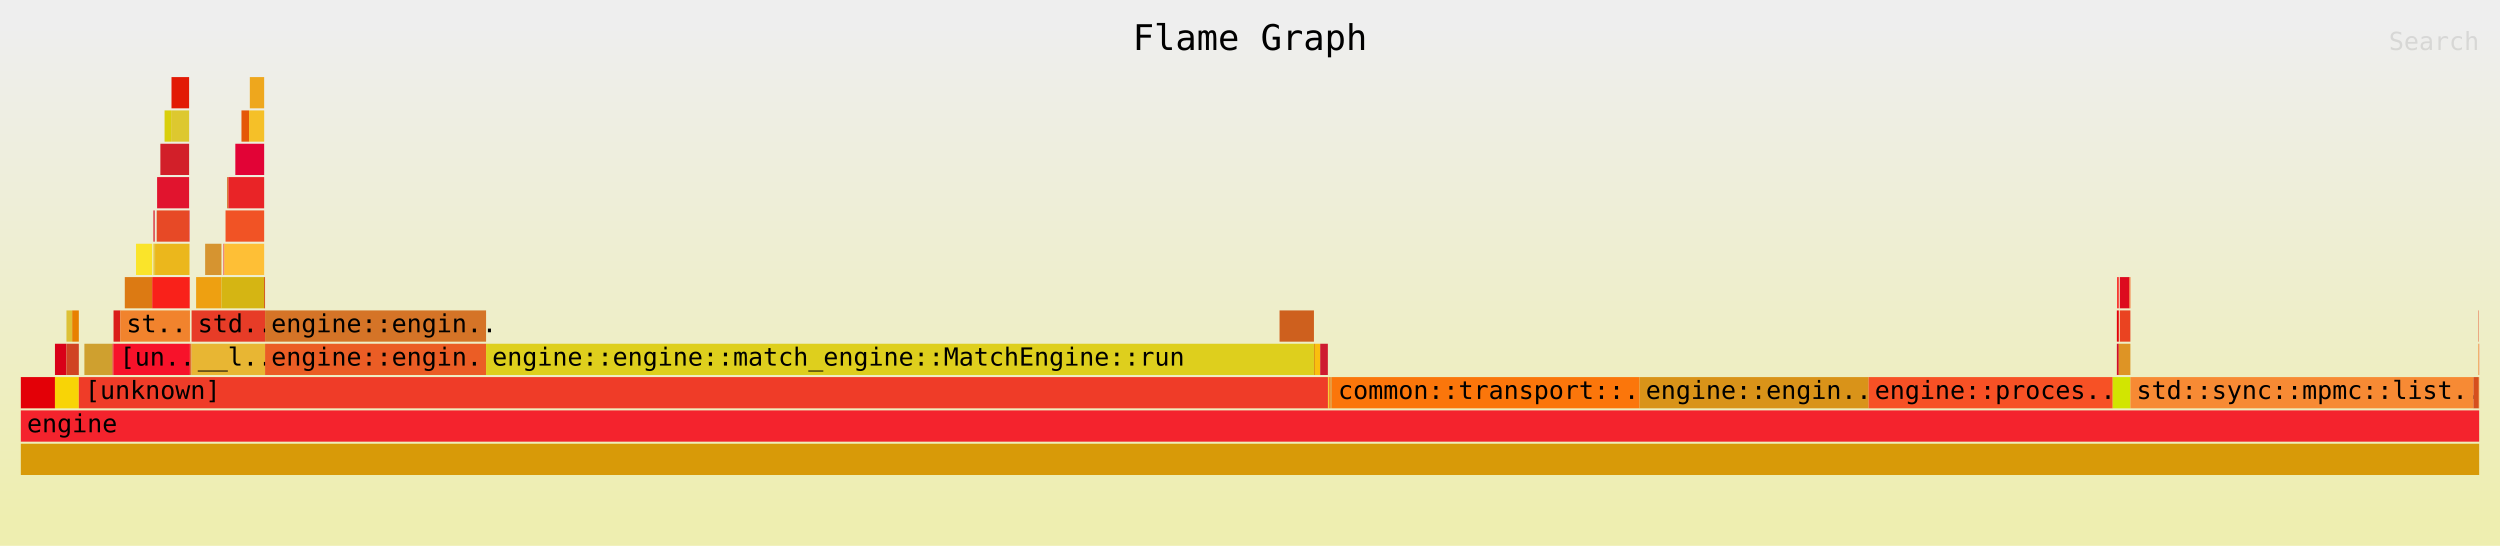
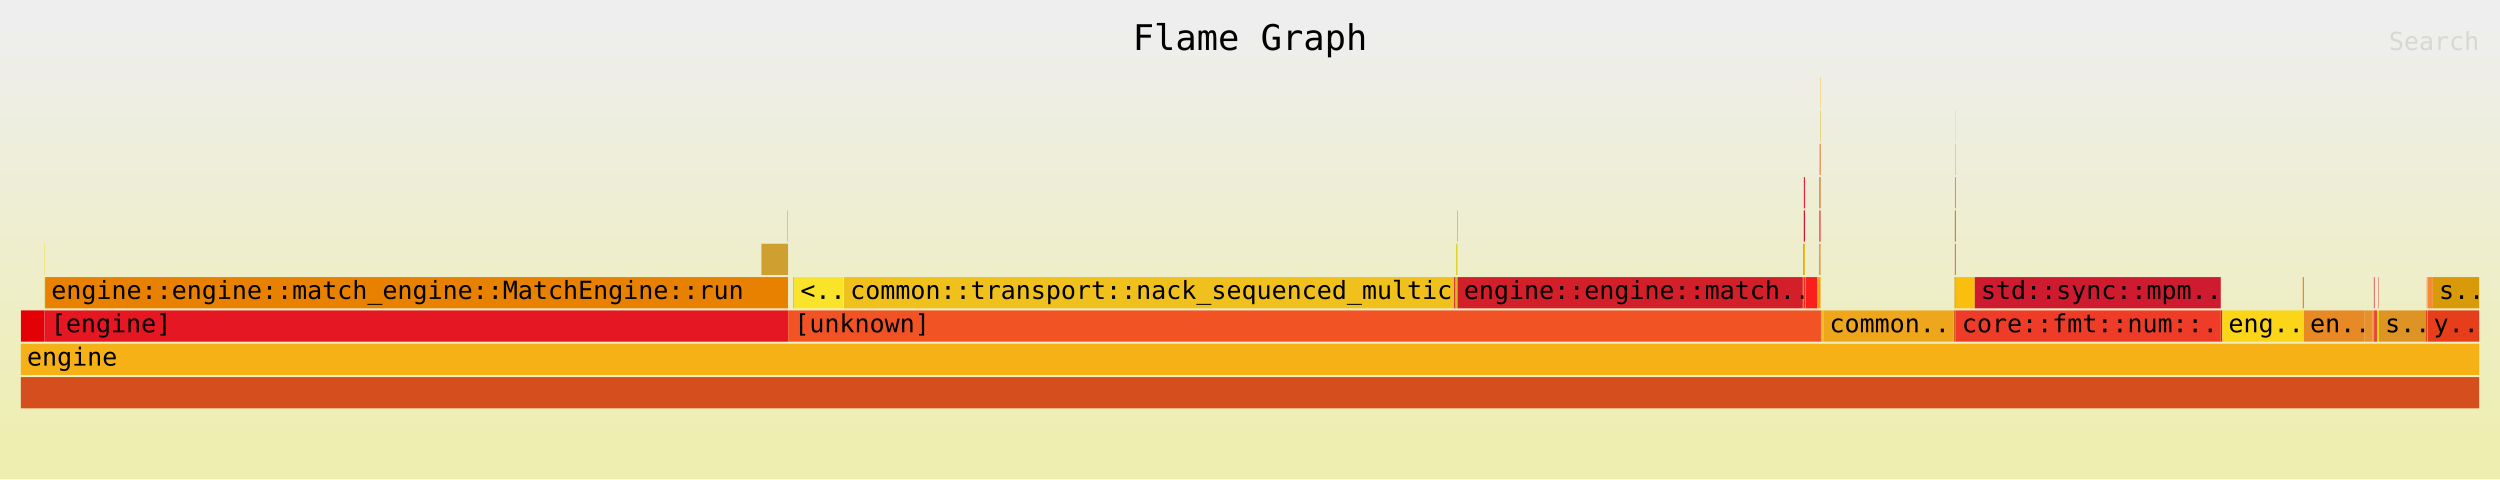
- <svg xmlns="http://www.w3.org/2000/svg" xmlns:ns1="http://github.com/jonhoo/inferno" version="1.1" width="1200" height="262" viewBox="0 0 1200 262">
+ <svg xmlns="http://www.w3.org/2000/svg" xmlns:ns1="http://github.com/jonhoo/inferno" version="1.1" width="1200" height="230" viewBox="0 0 1200 230">
  <defs>
    <linearGradient id="background" y1="0" y2="1" x1="0" x2="0">
      <stop stop-color="#eeeeee" offset="5%" />
      <stop stop-color="#eeeeb0" offset="95%" />
    </linearGradient>
  </defs>
  <style type="text/css">
text { font-family:monospace; font-size:12px }
#title { text-anchor:middle; font-size:17px; }
#matched { text-anchor:end; }
#search { text-anchor:end; opacity:0.1; cursor:pointer; }
#search:hover, #search.show { opacity:1; }
#subtitle { text-anchor:middle; font-color:rgb(160,160,160); }
#unzoom { cursor:pointer; }
#frames &gt; *:hover { stroke:black; stroke-width:0.5; cursor:pointer; }
.hide { display:none; }
.parent { opacity:0.5; }
</style>
-   <rect x="0" y="0" width="100%" height="262" fill="url(#background)" />
+   <rect x="0" y="0" width="100%" height="230" fill="url(#background)" />
  <text id="title" fill="rgb(0,0,0)" x="50%" y="24.00">Flame Graph</text>
-   <text id="details" fill="rgb(0,0,0)" x="10" y="245.00"> </text>
+   <text id="details" fill="rgb(0,0,0)" x="10" y="213.00"> </text>
  <text id="unzoom" class="hide" fill="rgb(0,0,0)" x="10" y="24.00">Reset Zoom</text>
  <text id="search" fill="rgb(0,0,0)" x="1190" y="24.00">Search</text>
-   <text id="matched" fill="rgb(0,0,0)" x="1190" y="245.00"> </text>
-   <svg id="frames" x="10" width="1180" total_samples="11058299534">
-     <g>
-       <rect x="0%" y="181" width="1.388%" height="15" fill="rgb(227,0,7)" ns1:x="0" ns1:w="153532688" />
+   <text id="matched" fill="rgb(0,0,0)" x="1190" y="213.00"> </text>
+   <svg id="frames" x="10" width="1180" total_samples="86816439638">
+     <g>
+       <rect x="0.003%" y="149" width="0.953%" height="15" fill="rgb(227,0,7)" ns1:x="2785615" ns1:w="827200122" />
+       <text x="0.253%" y="159.50" />
+     </g>
+     <g>
+       <rect x="0.956%" y="149" width="0.014%" height="15" fill="rgb(217,0,24)" ns1:x="829985737" ns1:w="11917785" />
+       <text x="1.206%" y="159.50" />
+     </g>
+     <g>
+       <rect x="0.97%" y="133" width="0.015%" height="15" fill="rgb(221,193,54)" ns1:x="842290314" ns1:w="13311681" />
+       <text x="1.22%" y="143.50" />
+     </g>
+     <g>
+       <rect x="0.97%" y="117" width="0.015%" height="15" fill="rgb(248,212,6)" ns1:x="842290314" ns1:w="13311681" />
+       <text x="1.22%" y="127.50" />
+     </g>
+     <g>
+       <rect x="31.194%" y="101" width="0.012%" height="15" fill="rgb(208,68,35)" ns1:x="27081528585" ns1:w="10314003" />
+       <text x="31.444%" y="111.50" />
+     </g>
+     <g>
+       <rect x="0.988%" y="133" width="30.221%" height="15" fill="rgb(232,128,0)" ns1:x="857287936" ns1:w="26237228165" />
+       <text x="1.238%" y="143.50">engine::engine::match_engine::MatchEngine::run</text>
+     </g>
+     <g>
+       <rect x="30.125%" y="117" width="1.085%" height="15" fill="rgb(207,160,47)" ns1:x="26153011549" ns1:w="941504552" />
+       <text x="30.375%" y="127.50" />
+     </g>
+     <g>
+       <rect x="0.97%" y="149" width="30.244%" height="15" fill="rgb(228,23,34)" ns1:x="842290314" ns1:w="26256487388" />
+       <text x="1.22%" y="159.50">[engine]</text>
+     </g>
+     <g>
+       <rect x="31.436%" y="133" width="0.011%" height="15" fill="rgb(218,30,26)" ns1:x="27291984441" ns1:w="9837056" />
+       <text x="31.686%" y="143.50" />
+     </g>
+     <g>
+       <rect x="31.448%" y="133" width="0.013%" height="15" fill="rgb(220,122,19)" ns1:x="27301821497" ns1:w="11077460" />
+       <text x="31.698%" y="143.50" />
+     </g>
+     <g>
+       <rect x="31.46%" y="133" width="2.004%" height="15" fill="rgb(250,228,42)" ns1:x="27312898957" ns1:w="1739442802" />
+       <text x="31.71%" y="143.50">&lt;..</text>
+     </g>
+     <g>
+       <rect x="33.486%" y="133" width="24.81%" height="15" fill="rgb(240,193,28)" ns1:x="29070971884" ns1:w="21539013253" />
+       <text x="33.736%" y="143.50">common::transport::nack_sequenced_multic..</text>
+     </g>
+     <g>
+       <rect x="58.305%" y="133" width="0.054%" height="15" fill="rgb(216,20,37)" ns1:x="50618543641" ns1:w="46494852" />
+       <text x="58.555%" y="143.50" />
+     </g>
+     <g>
+       <rect x="58.363%" y="133" width="0.073%" height="15" fill="rgb(206,188,39)" ns1:x="50668640916" ns1:w="63552958" />
+       <text x="58.613%" y="143.50" />
+     </g>
+     <g>
+       <rect x="58.387%" y="117" width="0.05%" height="15" fill="rgb(217,207,13)" ns1:x="50689201988" ns1:w="42991886" />
+       <text x="58.637%" y="127.50" />
+     </g>
+     <g>
+       <rect x="58.421%" y="101" width="0.015%" height="15" fill="rgb(231,73,38)" ns1:x="50718743476" ns1:w="13450398" />
+       <text x="58.671%" y="111.50" />
+     </g>
+     <g>
+       <rect x="58.437%" y="133" width="0.011%" height="15" fill="rgb(225,20,46)" ns1:x="50732997669" ns1:w="9267075" />
+       <text x="58.687%" y="143.50" />
+     </g>
+     <g>
+       <rect x="58.448%" y="133" width="14.042%" height="15" fill="rgb(210,31,41)" ns1:x="50742264744" ns1:w="12190415204" />
+       <text x="58.698%" y="143.50">engine::engine::match..</text>
+     </g>
+     <g>
+       <rect x="72.489%" y="133" width="0.023%" height="15" fill="rgb(221,200,47)" ns1:x="62932679948" ns1:w="19972841" />
+       <text x="72.739%" y="143.50" />
+     </g>
+     <g>
+       <rect x="72.496%" y="117" width="0.017%" height="15" fill="rgb(226,26,5)" ns1:x="62938220326" ns1:w="14432463" />
+       <text x="72.746%" y="127.50" />
+     </g>
+     <g>
+       <rect x="72.512%" y="133" width="0.062%" height="15" fill="rgb(249,33,26)" ns1:x="62952652789" ns1:w="53479634" />
+       <text x="72.762%" y="143.50" />
+     </g>
+     <g>
+       <rect x="72.527%" y="117" width="0.047%" height="15" fill="rgb(235,183,28)" ns1:x="62965551176" ns1:w="40581247" />
+       <text x="72.777%" y="127.50" />
+     </g>
+     <g>
+       <rect x="72.527%" y="101" width="0.047%" height="15" fill="rgb(221,5,38)" ns1:x="62965551176" ns1:w="40581247" />
+       <text x="72.777%" y="111.50" />
+     </g>
+     <g>
+       <rect x="72.529%" y="85" width="0.045%" height="15" fill="rgb(247,18,42)" ns1:x="62967340063" ns1:w="38792360" />
+       <text x="72.779%" y="95.50" />
+     </g>
+     <g>
+       <rect x="72.581%" y="133" width="0.021%" height="15" fill="rgb(241,131,45)" ns1:x="63012455579" ns1:w="17962305" />
+       <text x="72.831%" y="143.50" />
+     </g>
+     <g>
+       <rect x="72.602%" y="133" width="0.468%" height="15" fill="rgb(249,31,29)" ns1:x="63030417884" ns1:w="405897295" />
+       <text x="72.852%" y="143.50" />
+     </g>
+     <g>
+       <rect x="73.144%" y="117" width="0.014%" height="15" fill="rgb(225,111,53)" ns1:x="63500827677" ns1:w="12445626" />
+       <text x="73.394%" y="127.50" />
+     </g>
+     <g>
+       <rect x="73.071%" y="133" width="0.137%" height="15" fill="rgb(238,160,17)" ns1:x="63437897970" ns1:w="118891649" />
+       <text x="73.321%" y="143.50" />
+     </g>
+     <g>
+       <rect x="73.158%" y="117" width="0.05%" height="15" fill="rgb(214,148,48)" ns1:x="63513273303" ns1:w="43516316" />
+       <text x="73.408%" y="127.50" />
+     </g>
+     <g>
+       <rect x="73.161%" y="101" width="0.047%" height="15" fill="rgb(232,36,49)" ns1:x="63515616797" ns1:w="41172822" />
+       <text x="73.411%" y="111.50" />
+     </g>
+     <g>
+       <rect x="73.161%" y="85" width="0.047%" height="15" fill="rgb(209,103,24)" ns1:x="63515616797" ns1:w="41172822" />
+       <text x="73.411%" y="95.50" />
+     </g>
+     <g>
+       <rect x="73.174%" y="69" width="0.034%" height="15" fill="rgb(229,88,8)" ns1:x="63526978265" ns1:w="29811354" />
+       <text x="73.424%" y="79.50" />
+     </g>
+     <g>
+       <rect x="73.19%" y="53" width="0.018%" height="15" fill="rgb(213,181,19)" ns1:x="63541032146" ns1:w="15757473" />
+       <text x="73.44%" y="63.50" />
+     </g>
+     <g>
+       <rect x="73.19%" y="37" width="0.018%" height="15" fill="rgb(254,191,54)" ns1:x="63541032146" ns1:w="15757473" />
+       <text x="73.44%" y="47.50" />
+     </g>
+     <g>
+       <rect x="31.214%" y="149" width="42.007%" height="15" fill="rgb(241,83,37)" ns1:x="27098777702" ns1:w="36468532208" />
+       <text x="31.464%" y="159.50">[unknown]</text>
+     </g>
+     <g>
+       <rect x="73.22%" y="149" width="0.011%" height="15" fill="rgb(233,36,39)" ns1:x="63567309910" ns1:w="9235046" />
+       <text x="73.47%" y="159.50" />
+     </g>
+     <g>
+       <rect x="73.232%" y="149" width="0.013%" height="15" fill="rgb(226,3,54)" ns1:x="63577075734" ns1:w="11491287" />
+       <text x="73.482%" y="159.50" />
+     </g>
+     <g>
+       <rect x="73.256%" y="149" width="0.065%" height="15" fill="rgb(245,192,40)" ns1:x="63598517002" ns1:w="56655674" />
+       <text x="73.506%" y="159.50" />
+     </g>
+     <g>
+       <rect x="73.322%" y="149" width="5.281%" height="15" fill="rgb(238,167,29)" ns1:x="63655172676" ns1:w="4584968445" />
+       <text x="73.572%" y="159.50">common..</text>
+     </g>
+     <g>
+       <rect x="78.603%" y="149" width="0.025%" height="15" fill="rgb(232,182,51)" ns1:x="68240141121" ns1:w="21750584" />
+       <text x="78.853%" y="159.50" />
+     </g>
+     <g>
+       <rect x="78.673%" y="117" width="0.033%" height="15" fill="rgb(231,60,39)" ns1:x="68300925989" ns1:w="28701937" />
+       <text x="78.923%" y="127.50" />
+     </g>
+     <g>
+       <rect x="78.673%" y="101" width="0.033%" height="15" fill="rgb(208,69,12)" ns1:x="68301246962" ns1:w="28380964" />
+       <text x="78.923%" y="111.50" />
+     </g>
+     <g>
+       <rect x="78.676%" y="85" width="0.03%" height="15" fill="rgb(235,93,37)" ns1:x="68303960430" ns1:w="25667496" />
+       <text x="78.926%" y="95.50" />
+     </g>
+     <g>
+       <rect x="78.694%" y="69" width="0.012%" height="15" fill="rgb(213,116,39)" ns1:x="68319550895" ns1:w="10077031" />
+       <text x="78.944%" y="79.50" />
+     </g>
+     <g>
+       <rect x="78.696%" y="53" width="0.01%" height="15" fill="rgb(222,207,29)" ns1:x="68320891475" ns1:w="8736451" />
+       <text x="78.946%" y="63.50" />
+     </g>
+     <g>
+       <rect x="78.628%" y="149" width="0.079%" height="15" fill="rgb(206,96,30)" ns1:x="68261891705" ns1:w="68172101" />
+       <text x="78.878%" y="159.50" />
+     </g>
+     <g>
+       <rect x="78.662%" y="133" width="0.044%" height="15" fill="rgb(218,138,4)" ns1:x="68291513833" ns1:w="38549973" />
+       <text x="78.912%" y="143.50" />
+     </g>
+     <g>
+       <rect x="78.708%" y="133" width="0.774%" height="15" fill="rgb(250,191,14)" ns1:x="68331148305" ns1:w="671913535" />
+       <text x="78.958%" y="143.50" />
+     </g>
+     <g>
+       <rect x="78.708%" y="149" width="10.781%" height="15" fill="rgb(239,60,40)" ns1:x="68331148305" ns1:w="9359891022" />
+       <text x="78.958%" y="159.50">core::fmt::num::..</text>
+     </g>
+     <g>
+       <rect x="79.482%" y="133" width="10.007%" height="15" fill="rgb(206,27,48)" ns1:x="69003061840" ns1:w="8687977487" />
+       <text x="79.732%" y="143.50">std::sync::mpm..</text>
+     </g>
+     <g>
+       <rect x="89.492%" y="149" width="0.059%" height="15" fill="rgb(225,35,8)" ns1:x="77694040321" ns1:w="51070765" />
+       <text x="89.742%" y="159.50" />
+     </g>
+     <g>
+       <rect x="89.551%" y="149" width="3.319%" height="15" fill="rgb(250,213,24)" ns1:x="77745111086" ns1:w="2881771336" />
+       <text x="89.801%" y="159.50">eng..</text>
+     </g>
+     <g>
+       <rect x="92.824%" y="133" width="0.047%" height="15" fill="rgb(247,123,22)" ns1:x="80586357922" ns1:w="40524500" />
+       <text x="93.074%" y="143.50" />
+     </g>
+     <g>
+       <rect x="92.871%" y="149" width="2.448%" height="15" fill="rgb(231,138,38)" ns1:x="80626882422" ns1:w="2125118428" />
+       <text x="93.121%" y="159.50">en..</text>
+     </g>
+     <g>
+       <rect x="95.322%" y="149" width="0.34%" height="15" fill="rgb(231,145,46)" ns1:x="82755043670" ns1:w="294933287" />
+       <text x="95.572%" y="159.50" />
+     </g>
+     <g>
+       <rect x="95.662%" y="149" width="0.016%" height="15" fill="rgb(251,118,11)" ns1:x="83050583205" ns1:w="13687667" />
+       <text x="95.912%" y="159.50" />
+     </g>
+     <g>
+       <rect x="95.685%" y="149" width="0.03%" height="15" fill="rgb(217,147,25)" ns1:x="83070211831" ns1:w="25750639" />
+       <text x="95.935%" y="159.50" />
+     </g>
+     <g>
+       <rect x="95.718%" y="149" width="0.024%" height="15" fill="rgb(247,81,37)" ns1:x="83098849105" ns1:w="20798879" />
+       <text x="95.968%" y="159.50" />
+     </g>
+     <g>
+       <rect x="95.718%" y="133" width="0.024%" height="15" fill="rgb(209,12,38)" ns1:x="83098849105" ns1:w="20798879" />
+       <text x="95.968%" y="143.50" />
+     </g>
+     <g>
+       <rect x="95.742%" y="149" width="0.024%" height="15" fill="rgb(227,1,9)" ns1:x="83119647984" ns1:w="20585714" />
+       <text x="95.992%" y="159.50" />
+     </g>
+     <g>
+       <rect x="95.766%" y="149" width="0.074%" height="15" fill="rgb(248,47,43)" ns1:x="83140233698" ns1:w="63927710" />
+       <text x="96.016%" y="159.50" />
+     </g>
+     <g>
+       <rect x="95.908%" y="133" width="0.014%" height="15" fill="rgb(221,10,30)" ns1:x="83264136418" ns1:w="11975566" />
+       <text x="96.158%" y="143.50" />
+     </g>
+     <g>
+       <rect x="95.848%" y="149" width="0.076%" height="15" fill="rgb(210,229,1)" ns1:x="83211600449" ns1:w="65813412" />
+       <text x="96.098%" y="159.50" />
+     </g>
+     <g>
+       <rect x="95.924%" y="149" width="1.898%" height="15" fill="rgb(222,148,37)" ns1:x="83277413861" ns1:w="1647662020" />
+       <text x="96.174%" y="159.50">s..</text>
+     </g>
+     <g>
+       <rect x="97.821%" y="149" width="0.059%" height="15" fill="rgb(234,67,33)" ns1:x="84925075881" ns1:w="51485938" />
+       <text x="98.071%" y="159.50" />
+     </g>
+     <g>
+       <rect x="97.87%" y="133" width="0.011%" height="15" fill="rgb(247,98,35)" ns1:x="84967073778" ns1:w="9488041" />
+       <text x="98.12%" y="143.50" />
+     </g>
+     <g>
+       <rect x="97.896%" y="133" width="0.22%" height="15" fill="rgb(247,138,52)" ns1:x="84989741246" ns1:w="190650261" />
+       <text x="98.146%" y="143.50" />
+     </g>
+     <g>
+       <rect x="0%" y="181" width="100%" height="15" fill="rgb(213,79,30)" ns1:x="0" ns1:w="86816439638" />
      <text x="0.25%" y="191.50" />
    </g>
    <g>
-       <rect x="1.388%" y="165" width="0.467%" height="15" fill="rgb(217,0,24)" ns1:x="153532688" ns1:w="51687148" />
-       <text x="1.638%" y="175.50" />
-     </g>
-     <g>
-       <rect x="1.856%" y="149" width="0.233%" height="15" fill="rgb(221,193,54)" ns1:x="205219836" ns1:w="25761580" />
-       <text x="2.106%" y="159.50" />
-     </g>
-     <g>
-       <rect x="1.388%" y="181" width="0.97%" height="15" fill="rgb(248,212,6)" ns1:x="153532688" ns1:w="107296961" />
-       <text x="1.638%" y="191.50" />
-     </g>
-     <g>
-       <rect x="1.856%" y="165" width="0.503%" height="15" fill="rgb(208,68,35)" ns1:x="205219836" ns1:w="55609813" />
-       <text x="2.106%" y="175.50" />
-     </g>
-     <g>
-       <rect x="2.089%" y="149" width="0.27%" height="15" fill="rgb(232,128,0)" ns1:x="230981416" ns1:w="29848233" />
-       <text x="2.339%" y="159.50" />
-     </g>
-     <g>
-       <rect x="2.585%" y="165" width="1.148%" height="15" fill="rgb(207,160,47)" ns1:x="285864423" ns1:w="126921324" />
-       <text x="2.835%" y="175.50" />
-     </g>
-     <g>
-       <rect x="3.733%" y="165" width="0.038%" height="15" fill="rgb(228,23,34)" ns1:x="412785747" ns1:w="4245322" />
-       <text x="3.983%" y="175.50" />
-     </g>
-     <g>
-       <rect x="3.771%" y="149" width="0.275%" height="15" fill="rgb(218,30,26)" ns1:x="417031069" ns1:w="30387990" />
-       <text x="4.021%" y="159.50" />
-     </g>
-     <g>
-       <rect x="4.229%" y="133" width="1.115%" height="15" fill="rgb(220,122,19)" ns1:x="467676749" ns1:w="123313069" />
-       <text x="4.479%" y="143.50" />
-     </g>
-     <g>
-       <rect x="4.685%" y="117" width="0.66%" height="15" fill="rgb(250,228,42)" ns1:x="518035037" ns1:w="72954781" />
-       <text x="4.935%" y="127.50" />
-     </g>
-     <g>
-       <rect x="5.394%" y="117" width="0.05%" height="15" fill="rgb(240,193,28)" ns1:x="596509616" ns1:w="5524612" />
-       <text x="5.644%" y="127.50" />
-     </g>
-     <g>
-       <rect x="5.394%" y="101" width="0.05%" height="15" fill="rgb(216,20,37)" ns1:x="596509616" ns1:w="5524612" />
-       <text x="5.644%" y="111.50" />
-     </g>
-     <g>
-       <rect x="5.444%" y="117" width="0.016%" height="15" fill="rgb(206,188,39)" ns1:x="602034228" ns1:w="1809624" />
-       <text x="5.694%" y="127.50" />
-     </g>
-     <g>
-       <rect x="5.847%" y="53" width="0.265%" height="15" fill="rgb(217,207,13)" ns1:x="646607354" ns1:w="29347543" />
-       <text x="6.097%" y="63.50" />
-     </g>
-     <g>
-       <rect x="5.527%" y="101" width="1.318%" height="15" fill="rgb(231,73,38)" ns1:x="611171652" ns1:w="145793392" />
-       <text x="5.777%" y="111.50" />
-     </g>
-     <g>
-       <rect x="5.543%" y="85" width="1.302%" height="15" fill="rgb(225,20,46)" ns1:x="612988616" ns1:w="143976428" />
-       <text x="5.793%" y="95.50" />
-     </g>
-     <g>
-       <rect x="5.676%" y="69" width="1.169%" height="15" fill="rgb(210,31,41)" ns1:x="627645049" ns1:w="129319995" />
-       <text x="5.926%" y="79.50" />
-     </g>
-     <g>
-       <rect x="6.113%" y="53" width="0.733%" height="15" fill="rgb(221,200,47)" ns1:x="675954897" ns1:w="81010147" />
-       <text x="6.363%" y="63.50" />
-     </g>
-     <g>
-       <rect x="6.129%" y="37" width="0.716%" height="15" fill="rgb(226,26,5)" ns1:x="677784108" ns1:w="79180936" />
-       <text x="6.379%" y="47.50" />
-     </g>
-     <g>
-       <rect x="5.344%" y="133" width="1.518%" height="15" fill="rgb(249,33,26)" ns1:x="590989818" ns1:w="167812181" />
-       <text x="5.594%" y="143.50" />
-     </g>
-     <g>
-       <rect x="5.46%" y="117" width="1.401%" height="15" fill="rgb(235,183,28)" ns1:x="603843852" ns1:w="154958147" />
-       <text x="5.71%" y="127.50" />
-     </g>
-     <g>
-       <rect x="6.845%" y="101" width="0.017%" height="15" fill="rgb(221,5,38)" ns1:x="756965044" ns1:w="1836955" />
-       <text x="7.095%" y="111.50" />
-     </g>
-     <g>
-       <rect x="3.771%" y="165" width="3.107%" height="15" fill="rgb(247,18,42)" ns1:x="417031069" ns1:w="343616718" />
-       <text x="4.021%" y="175.50">[un..</text>
-     </g>
-     <g>
-       <rect x="4.046%" y="149" width="2.833%" height="15" fill="rgb(241,131,45)" ns1:x="447419059" ns1:w="313228728" />
-       <text x="4.296%" y="159.50">st..</text>
-     </g>
-     <g>
-       <rect x="6.862%" y="133" width="0.017%" height="15" fill="rgb(249,31,29)" ns1:x="758801999" ns1:w="1845788" />
-       <text x="7.112%" y="143.50" />
-     </g>
-     <g>
-       <rect x="6.878%" y="165" width="0.067%" height="15" fill="rgb(225,111,53)" ns1:x="760647787" ns1:w="7450866" />
-       <text x="7.128%" y="175.50" />
-     </g>
-     <g>
-       <rect x="7.13%" y="133" width="1.031%" height="15" fill="rgb(238,160,17)" ns1:x="788472602" ns1:w="113976400" />
-       <text x="7.38%" y="143.50" />
-     </g>
-     <g>
-       <rect x="7.497%" y="117" width="0.664%" height="15" fill="rgb(214,148,48)" ns1:x="829019589" ns1:w="73429413" />
-       <text x="7.747%" y="127.50" />
-     </g>
-     <g>
-       <rect x="8.244%" y="117" width="0.034%" height="15" fill="rgb(232,36,49)" ns1:x="911627327" ns1:w="3716030" />
-       <text x="8.494%" y="127.50" />
-     </g>
-     <g>
-       <rect x="8.394%" y="85" width="0.049%" height="15" fill="rgb(209,103,24)" ns1:x="928215079" ns1:w="5451704" />
-       <text x="8.644%" y="95.50" />
-     </g>
-     <g>
-       <rect x="8.975%" y="53" width="0.307%" height="15" fill="rgb(229,88,8)" ns1:x="992462516" ns1:w="33957603" />
-       <text x="9.225%" y="63.50" />
-     </g>
-     <g>
-       <rect x="8.161%" y="133" width="1.738%" height="15" fill="rgb(213,181,19)" ns1:x="902449002" ns1:w="192144325" />
-       <text x="8.411%" y="143.50" />
-     </g>
-     <g>
-       <rect x="8.277%" y="117" width="1.621%" height="15" fill="rgb(254,191,54)" ns1:x="915343357" ns1:w="179249970" />
-       <text x="8.527%" y="127.50" />
-     </g>
-     <g>
-       <rect x="8.327%" y="101" width="1.571%" height="15" fill="rgb(241,83,37)" ns1:x="920838187" ns1:w="173755140" />
-       <text x="8.577%" y="111.50" />
-     </g>
-     <g>
-       <rect x="8.443%" y="85" width="1.455%" height="15" fill="rgb(233,36,39)" ns1:x="933666783" ns1:w="160926544" />
-       <text x="8.693%" y="95.50" />
-     </g>
-     <g>
-       <rect x="8.725%" y="69" width="1.173%" height="15" fill="rgb(226,3,54)" ns1:x="964886136" ns1:w="129707191" />
-       <text x="8.975%" y="79.50" />
-     </g>
-     <g>
-       <rect x="9.282%" y="53" width="0.617%" height="15" fill="rgb(245,192,40)" ns1:x="1026420119" ns1:w="68173208" />
-       <text x="9.532%" y="63.50" />
-     </g>
-     <g>
-       <rect x="9.315%" y="37" width="0.583%" height="15" fill="rgb(238,167,29)" ns1:x="1030095363" ns1:w="64497964" />
-       <text x="9.565%" y="47.50" />
-     </g>
-     <g>
-       <rect x="6.946%" y="165" width="2.989%" height="15" fill="rgb(232,182,51)" ns1:x="768098653" ns1:w="330506853" />
-       <text x="7.196%" y="175.50">__l..</text>
-     </g>
-     <g>
-       <rect x="6.946%" y="149" width="2.989%" height="15" fill="rgb(231,60,39)" ns1:x="768098653" ns1:w="330506853" />
-       <text x="7.196%" y="159.50">std..</text>
-     </g>
-     <g>
-       <rect x="9.898%" y="133" width="0.036%" height="15" fill="rgb(208,69,12)" ns1:x="1094593327" ns1:w="4012179" />
-       <text x="10.148%" y="143.50" />
-     </g>
-     <g>
-       <rect x="9.935%" y="165" width="8.99%" height="15" fill="rgb(235,93,37)" ns1:x="1098605506" ns1:w="994094324" />
-       <text x="10.185%" y="175.50">engine::engin..</text>
-     </g>
-     <g>
-       <rect x="9.935%" y="149" width="8.99%" height="15" fill="rgb(213,116,39)" ns1:x="1098605506" ns1:w="994094324" />
-       <text x="10.185%" y="159.50">engine::engin..</text>
-     </g>
-     <g>
-       <rect x="18.924%" y="165" width="33.677%" height="15" fill="rgb(222,207,29)" ns1:x="2092699830" ns1:w="3724101970" />
-       <text x="19.174%" y="175.50">engine::engine::match_engine::MatchEngine::run</text>
-     </g>
-     <g>
-       <rect x="51.202%" y="149" width="1.399%" height="15" fill="rgb(206,96,30)" ns1:x="5662081124" ns1:w="154720676" />
-       <text x="51.452%" y="159.50" />
-     </g>
-     <g>
-       <rect x="52.601%" y="165" width="0.039%" height="15" fill="rgb(218,138,4)" ns1:x="5816801800" ns1:w="4281721" />
-       <text x="52.851%" y="175.50" />
-     </g>
-     <g>
-       <rect x="52.64%" y="165" width="0.216%" height="15" fill="rgb(250,191,14)" ns1:x="5821083521" ns1:w="23860208" />
-       <text x="52.89%" y="175.50" />
-     </g>
-     <g>
-       <rect x="2.359%" y="181" width="50.809%" height="15" fill="rgb(239,60,40)" ns1:x="260829649" ns1:w="5618556232" />
-       <text x="2.609%" y="191.50">[unknown]</text>
-     </g>
-     <g>
-       <rect x="52.856%" y="165" width="0.311%" height="15" fill="rgb(206,27,48)" ns1:x="5844943729" ns1:w="34442152" />
-       <text x="53.106%" y="175.50" />
-     </g>
-     <g>
-       <rect x="53.167%" y="181" width="0.017%" height="15" fill="rgb(225,35,8)" ns1:x="5879385881" ns1:w="1873421" />
-       <text x="53.417%" y="191.50" />
-     </g>
-     <g>
-       <rect x="53.184%" y="181" width="0.034%" height="15" fill="rgb(250,213,24)" ns1:x="5881259302" ns1:w="3748182" />
-       <text x="53.434%" y="191.50" />
-     </g>
-     <g>
-       <rect x="53.218%" y="181" width="0.046%" height="15" fill="rgb(247,123,22)" ns1:x="5885007484" ns1:w="5085585" />
-       <text x="53.468%" y="191.50" />
-     </g>
-     <g>
-       <rect x="53.264%" y="181" width="0.033%" height="15" fill="rgb(231,138,38)" ns1:x="5890093069" ns1:w="3662456" />
-       <text x="53.514%" y="191.50" />
-     </g>
-     <g>
-       <rect x="53.297%" y="181" width="0.035%" height="15" fill="rgb(231,145,46)" ns1:x="5893755525" ns1:w="3925457" />
-       <text x="53.547%" y="191.50" />
-     </g>
-     <g>
-       <rect x="53.333%" y="181" width="12.515%" height="15" fill="rgb(251,118,11)" ns1:x="5897680982" ns1:w="1383986027" />
-       <text x="53.583%" y="191.50">common::transport::..</text>
-     </g>
-     <g>
-       <rect x="65.848%" y="181" width="9.316%" height="15" fill="rgb(217,147,25)" ns1:x="7281667009" ns1:w="1030135178" />
-       <text x="66.098%" y="191.50">engine::engin..</text>
-     </g>
-     <g>
-       <rect x="75.163%" y="181" width="9.93%" height="15" fill="rgb(247,81,37)" ns1:x="8311802187" ns1:w="1098030989" />
-       <text x="75.413%" y="191.50">engine::proces..</text>
-     </g>
-     <g>
-       <rect x="85.262%" y="165" width="0.079%" height="15" fill="rgb(209,12,38)" ns1:x="9428526933" ns1:w="8771661" />
-       <text x="85.512%" y="175.50" />
-     </g>
-     <g>
-       <rect x="85.262%" y="149" width="0.079%" height="15" fill="rgb(227,1,9)" ns1:x="9428526933" ns1:w="8771661" />
-       <text x="85.512%" y="159.50" />
-     </g>
-     <g>
-       <rect x="85.27%" y="133" width="0.071%" height="15" fill="rgb(248,47,43)" ns1:x="9429470770" ns1:w="7827824" />
-       <text x="85.52%" y="143.50" />
-     </g>
-     <g>
-       <rect x="85.381%" y="133" width="0.39%" height="15" fill="rgb(221,10,30)" ns1:x="9441705783" ns1:w="43176344" />
-       <text x="85.631%" y="143.50" />
-     </g>
-     <g>
-       <rect x="85.093%" y="181" width="0.719%" height="15" fill="rgb(210,229,1)" ns1:x="9409833176" ns1:w="79529761" />
-       <text x="85.343%" y="191.50" />
-     </g>
-     <g>
-       <rect x="85.341%" y="165" width="0.471%" height="15" fill="rgb(222,148,37)" ns1:x="9437298594" ns1:w="52064343" />
-       <text x="85.591%" y="175.50" />
-     </g>
-     <g>
-       <rect x="85.381%" y="149" width="0.431%" height="15" fill="rgb(234,67,33)" ns1:x="9441705783" ns1:w="47657154" />
-       <text x="85.631%" y="159.50" />
-     </g>
-     <g>
-       <rect x="85.772%" y="133" width="0.041%" height="15" fill="rgb(247,98,35)" ns1:x="9484882127" ns1:w="4480810" />
-       <text x="86.022%" y="143.50" />
-     </g>
-     <g>
-       <rect x="85.812%" y="181" width="13.954%" height="15" fill="rgb(247,138,52)" ns1:x="9489362937" ns1:w="1543019638" />
-       <text x="86.062%" y="191.50">std::sync::mpmc::list..</text>
-     </g>
-     <g>
-       <rect x="99.766%" y="181" width="0.218%" height="15" fill="rgb(213,79,30)" ns1:x="11032382575" ns1:w="24113036" />
-       <text x="100.016%" y="191.50" />
-     </g>
-     <g>
-       <rect x="99.967%" y="165" width="0.016%" height="15" fill="rgb(246,177,23)" ns1:x="11054695793" ns1:w="1799818" />
-       <text x="100.217%" y="175.50" />
-     </g>
-     <g>
-       <rect x="99.967%" y="149" width="0.016%" height="15" fill="rgb(230,62,27)" ns1:x="11054695793" ns1:w="1799818" />
-       <text x="100.217%" y="159.50" />
-     </g>
-     <g>
-       <rect x="0%" y="213" width="100%" height="15" fill="rgb(216,154,8)" ns1:x="0" ns1:w="11058299534" />
-       <text x="0.25%" y="223.50" />
-     </g>
-     <g>
-       <rect x="0%" y="197" width="100%" height="15" fill="rgb(244,35,45)" ns1:x="0" ns1:w="11058299534" />
-       <text x="0.25%" y="207.50">engine</text>
-     </g>
-     <g>
-       <rect x="99.984%" y="181" width="0.016%" height="15" fill="rgb(251,115,12)" ns1:x="11056495611" ns1:w="1803923" />
-       <text x="100.234%" y="191.50" />
-     </g>
-     <g>
-       <rect x="99.984%" y="165" width="0.016%" height="15" fill="rgb(240,54,50)" ns1:x="11056495611" ns1:w="1803923" />
-       <text x="100.234%" y="175.50" />
+       <rect x="0%" y="165" width="100%" height="15" fill="rgb(246,177,23)" ns1:x="0" ns1:w="86816439638" />
+       <text x="0.25%" y="175.50">engine</text>
+     </g>
+     <g>
+       <rect x="97.896%" y="149" width="2.104%" height="15" fill="rgb(230,62,27)" ns1:x="84989741246" ns1:w="1826698392" />
+       <text x="98.146%" y="159.50">y..</text>
+     </g>
+     <g>
+       <rect x="98.115%" y="133" width="1.885%" height="15" fill="rgb(216,154,8)" ns1:x="85180391507" ns1:w="1636048131" />
+       <text x="98.365%" y="143.50">s..</text>
    </g>
  </svg>
</svg>
